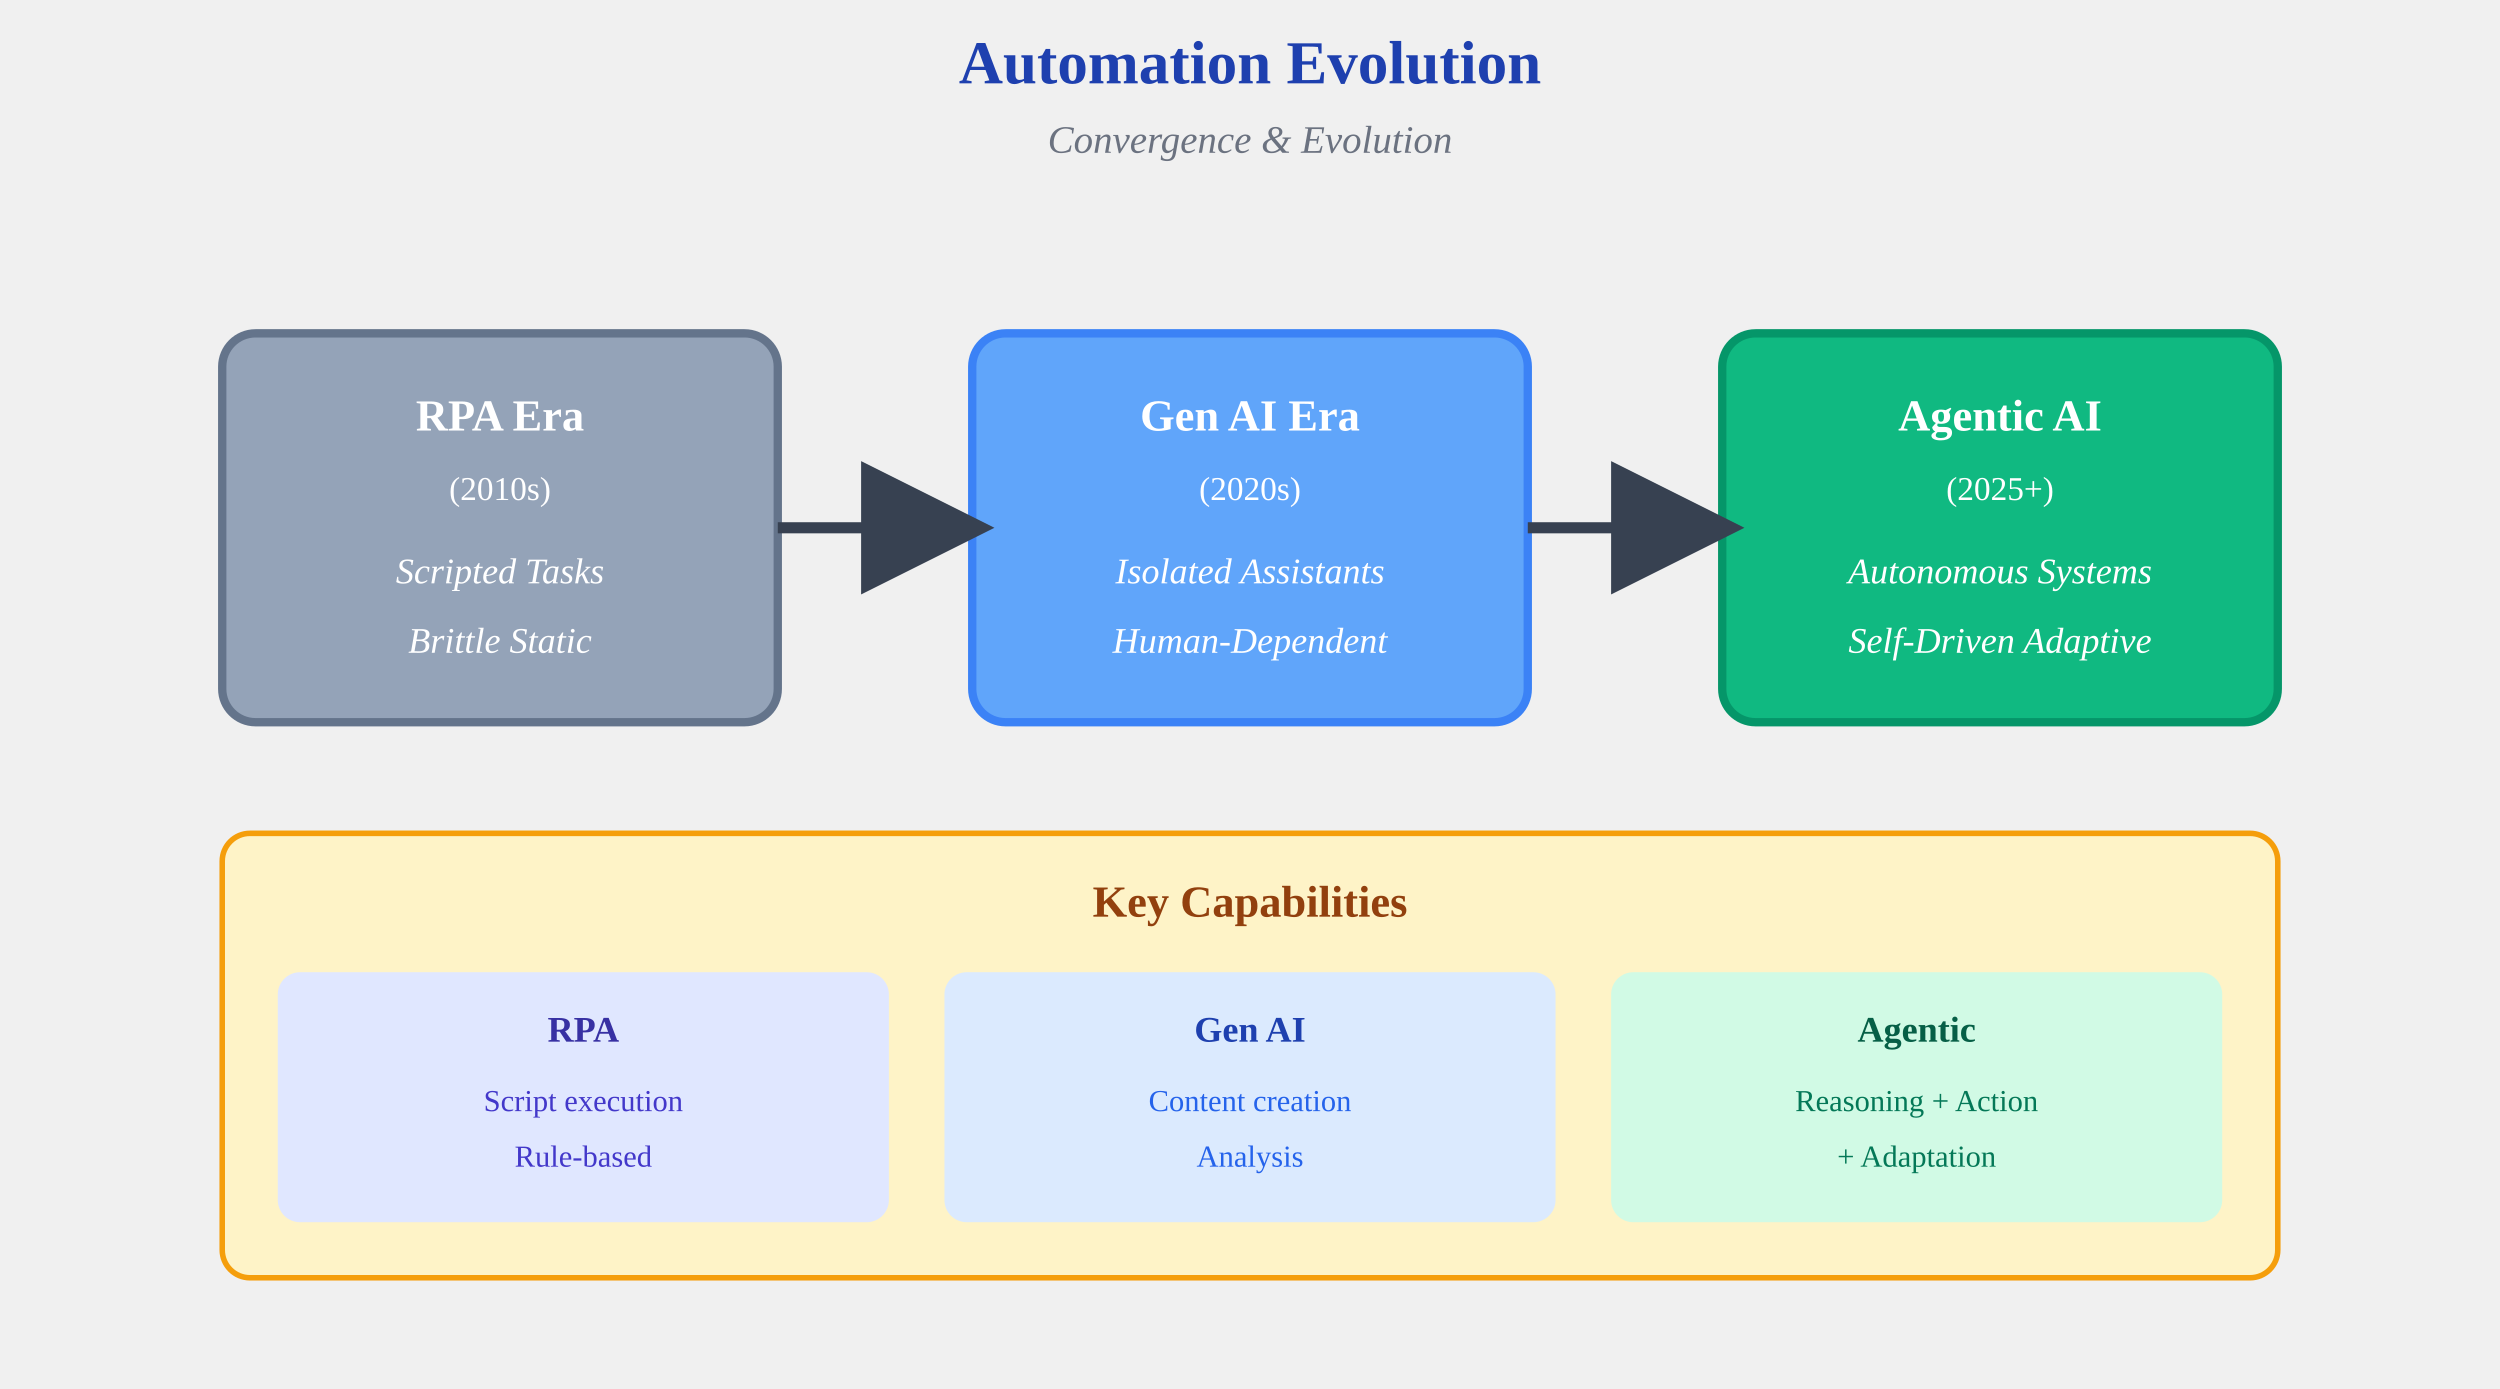
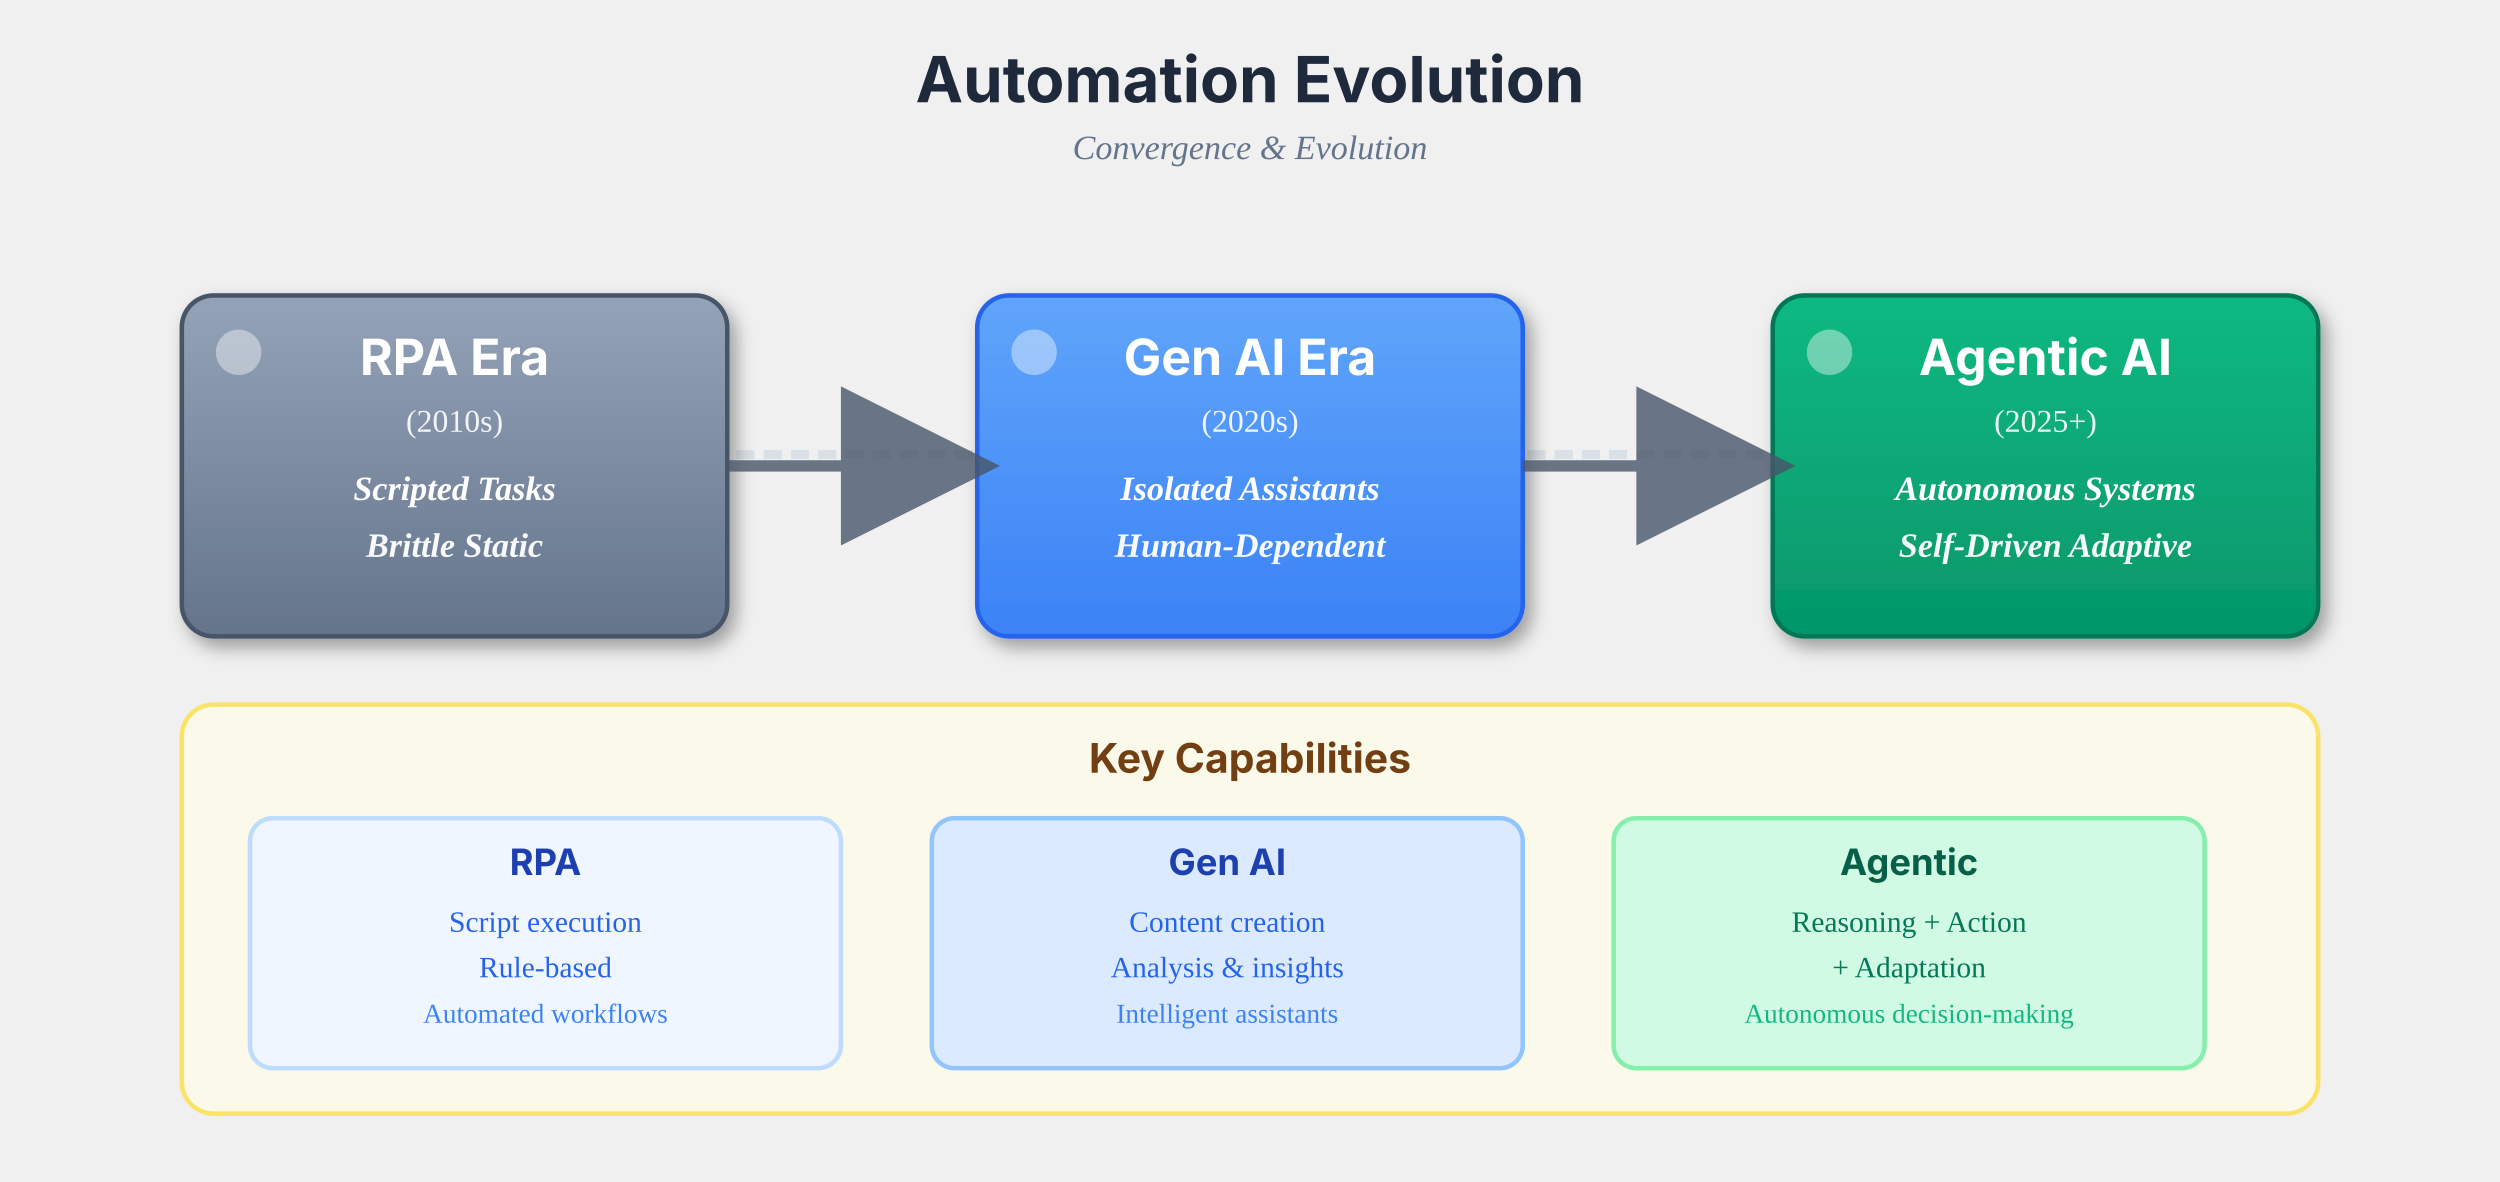
- <svg xmlns="http://www.w3.org/2000/svg" viewBox="0 0 900 500" style="max-width: 100%; height: auto;">
-   <text x="450" y="30" text-anchor="middle" fill="#1e40af" font-size="22" font-weight="bold">Automation Evolution</text>
-   <text x="450" y="55" text-anchor="middle" fill="#6b7280" font-size="14" font-style="italic">Convergence &amp; Evolution</text>
-   <rect x="80" y="120" width="200" height="140" rx="12" fill="#94a3b8" stroke="#64748b" stroke-width="3" />
-   <text x="180" y="155" text-anchor="middle" fill="white" font-size="16" font-weight="bold">RPA Era</text>
-   <text x="180" y="180" text-anchor="middle" fill="white" font-size="12">(2010s)</text>
-   <text x="180" y="210" text-anchor="middle" fill="white" font-size="13" font-style="italic">Scripted Tasks</text>
-   <text x="180" y="235" text-anchor="middle" fill="white" font-size="13" font-style="italic">Brittle Static</text>
-   <rect x="350" y="120" width="200" height="140" rx="12" fill="#60a5fa" stroke="#3b82f6" stroke-width="3" />
-   <text x="450" y="155" text-anchor="middle" fill="white" font-size="16" font-weight="bold">Gen AI Era</text>
-   <text x="450" y="180" text-anchor="middle" fill="white" font-size="12">(2020s)</text>
-   <text x="450" y="210" text-anchor="middle" fill="white" font-size="13" font-style="italic">Isolated Assistants</text>
-   <text x="450" y="235" text-anchor="middle" fill="white" font-size="13" font-style="italic">Human-Dependent</text>
-   <rect x="620" y="120" width="200" height="140" rx="12" fill="#10b981" stroke="#059669" stroke-width="3" />
-   <text x="720" y="155" text-anchor="middle" fill="white" font-size="16" font-weight="bold">Agentic AI</text>
-   <text x="720" y="180" text-anchor="middle" fill="white" font-size="12">(2025+)</text>
-   <text x="720" y="210" text-anchor="middle" fill="white" font-size="13" font-style="italic">Autonomous Systems</text>
-   <text x="720" y="235" text-anchor="middle" fill="white" font-size="13" font-style="italic">Self-Driven Adaptive</text>
-   <path d="M 280 190 L 350 190" stroke="#374151" stroke-width="4" fill="none" marker-end="url(#arrow)" />
-   <path d="M 550 190 L 620 190" stroke="#374151" stroke-width="4" fill="none" marker-end="url(#arrow)" />
+ <svg xmlns="http://www.w3.org/2000/svg" viewBox="0 0 1100 520" style="max-width: 100%; height: auto; background: linear-gradient(135deg, #f8fafc 0%, #ffffff 100%);">
  <defs>
-     <marker id="arrow" markerWidth="12" markerHeight="12" refX="10" refY="6" orient="auto">
-       <polygon points="0 0, 12 6, 0 12" fill="#374151" />
+     <linearGradient id="rpaGrad" x1="0%" y1="0%" x2="0%" y2="100%">
+       <stop offset="0%" style="stop-color:#94a3b8;stop-opacity:1" />
+       <stop offset="100%" style="stop-color:#64748b;stop-opacity:1" />
+     </linearGradient>
+     <linearGradient id="genaiGrad" x1="0%" y1="0%" x2="0%" y2="100%">
+       <stop offset="0%" style="stop-color:#60a5fa;stop-opacity:1" />
+       <stop offset="100%" style="stop-color:#3b82f6;stop-opacity:1" />
+     </linearGradient>
+     <linearGradient id="agenticGrad" x1="0%" y1="0%" x2="0%" y2="100%">
+       <stop offset="0%" style="stop-color:#10b981;stop-opacity:1" />
+       <stop offset="100%" style="stop-color:#059669;stop-opacity:1" />
+     </linearGradient>
+     <filter id="cardShadow" x="-20%" y="-20%" width="140%" height="140%">
+       <feGaussianBlur in="SourceAlpha" stdDeviation="4" />
+       <feOffset dx="3" dy="4" result="offsetblur" />
+       <feComponentTransfer>
+         <feFuncA type="linear" slope="0.35" />
+       </feComponentTransfer>
+       <feMerge>
+         <feMergeNode />
+         <feMergeNode in="SourceGraphic" />
+       </feMerge>
+     </filter>
+     <marker id="arrow" markerWidth="14" markerHeight="14" refX="12" refY="7" orient="auto">
+       <polygon points="0 0, 14 7, 0 14" fill="#475569" />
    </marker>
  </defs>
-   <rect x="80" y="300" width="740" height="160" rx="10" fill="#fef3c7" stroke="#f59e0b" stroke-width="2" />
-   <text x="450" y="330" text-anchor="middle" fill="#92400e" font-size="16" font-weight="bold">Key Capabilities</text>
-   <rect x="100" y="350" width="220" height="90" rx="8" fill="#e0e7ff" />
-   <text x="210" y="375" text-anchor="middle" fill="#3730a3" font-size="13" font-weight="bold">RPA</text>
-   <text x="210" y="400" text-anchor="middle" fill="#4338ca" font-size="11">Script execution</text>
-   <text x="210" y="420" text-anchor="middle" fill="#4338ca" font-size="11">Rule-based</text>
-   <rect x="340" y="350" width="220" height="90" rx="8" fill="#dbeafe" />
-   <text x="450" y="375" text-anchor="middle" fill="#1e40af" font-size="13" font-weight="bold">Gen AI</text>
-   <text x="450" y="400" text-anchor="middle" fill="#2563eb" font-size="11">Content creation</text>
-   <text x="450" y="420" text-anchor="middle" fill="#2563eb" font-size="11">Analysis</text>
-   <rect x="580" y="350" width="220" height="90" rx="8" fill="#d1fae5" />
-   <text x="690" y="375" text-anchor="middle" fill="#065f46" font-size="13" font-weight="bold">Agentic</text>
-   <text x="690" y="400" text-anchor="middle" fill="#047857" font-size="11">Reasoning + Action</text>
-   <text x="690" y="420" text-anchor="middle" fill="#047857" font-size="11">+ Adaptation</text>
+   <text x="550" y="45" text-anchor="middle" fill="#1e293b" font-size="28" font-weight="700" font-family="system-ui, -apple-system, sans-serif">Automation Evolution</text>
+   <text x="550" y="70" text-anchor="middle" fill="#64748b" font-size="15" font-weight="500" font-style="italic">Convergence &amp; Evolution</text>
+   <path d="M 120 200 L 980 200" stroke="#cbd5e1" stroke-width="4" stroke-dasharray="8,4" opacity="0.6" />
+   <g filter="url(#cardShadow)">
+     <rect x="80" y="130" width="240" height="150" rx="14" fill="url(#rpaGrad)" stroke="#475569" stroke-width="2" />
+     <circle cx="105" cy="155" r="10" fill="rgba(255,255,255,0.4)" />
+     <text x="200" y="165" text-anchor="middle" fill="white" font-size="22" font-weight="700" font-family="system-ui, -apple-system, sans-serif">RPA Era</text>
+     <text x="200" y="190" text-anchor="middle" fill="rgba(255,255,255,0.9)" font-size="14" font-weight="500">(2010s)</text>
+     <text x="200" y="220" text-anchor="middle" fill="white" font-size="15" font-weight="600" font-style="italic">Scripted Tasks</text>
+     <text x="200" y="245" text-anchor="middle" fill="rgba(255,255,255,0.95)" font-size="15" font-weight="600" font-style="italic">Brittle Static</text>
+   </g>
+   <g filter="url(#cardShadow)">
+     <rect x="430" y="130" width="240" height="150" rx="14" fill="url(#genaiGrad)" stroke="#2563eb" stroke-width="2" />
+     <circle cx="455" cy="155" r="10" fill="rgba(255,255,255,0.4)" />
+     <text x="550" y="165" text-anchor="middle" fill="white" font-size="22" font-weight="700" font-family="system-ui, -apple-system, sans-serif">Gen AI Era</text>
+     <text x="550" y="190" text-anchor="middle" fill="rgba(255,255,255,0.9)" font-size="14" font-weight="500">(2020s)</text>
+     <text x="550" y="220" text-anchor="middle" fill="white" font-size="15" font-weight="600" font-style="italic">Isolated Assistants</text>
+     <text x="550" y="245" text-anchor="middle" fill="rgba(255,255,255,0.95)" font-size="15" font-weight="600" font-style="italic">Human-Dependent</text>
+   </g>
+   <g filter="url(#cardShadow)">
+     <rect x="780" y="130" width="240" height="150" rx="14" fill="url(#agenticGrad)" stroke="#047857" stroke-width="2" />
+     <circle cx="805" cy="155" r="10" fill="rgba(255,255,255,0.4)" />
+     <text x="900" y="165" text-anchor="middle" fill="white" font-size="22" font-weight="700" font-family="system-ui, -apple-system, sans-serif">Agentic AI</text>
+     <text x="900" y="190" text-anchor="middle" fill="rgba(255,255,255,0.9)" font-size="14" font-weight="500">(2025+)</text>
+     <text x="900" y="220" text-anchor="middle" fill="white" font-size="15" font-weight="600" font-style="italic">Autonomous Systems</text>
+     <text x="900" y="245" text-anchor="middle" fill="rgba(255,255,255,0.95)" font-size="15" font-weight="600" font-style="italic">Self-Driven Adaptive</text>
+   </g>
+   <path d="M 320 205 L 430 205" stroke="#475569" stroke-width="5" fill="none" marker-end="url(#arrow)" opacity="0.8" />
+   <path d="M 670 205 L 780 205" stroke="#475569" stroke-width="5" fill="none" marker-end="url(#arrow)" opacity="0.8" />
+   <rect x="80" y="310" width="940" height="180" rx="14" fill="#fefce8" stroke="#fde047" stroke-width="2" opacity="0.8" />
+   <text x="550" y="340" text-anchor="middle" fill="#713f12" font-size="18" font-weight="700" font-family="system-ui, -apple-system, sans-serif">Key Capabilities</text>
+   <rect x="110" y="360" width="260" height="110" rx="10" fill="#eff6ff" stroke="#bfdbfe" stroke-width="2" />
+   <text x="240" y="385" text-anchor="middle" fill="#1e40af" font-size="16" font-weight="700" font-family="system-ui, -apple-system, sans-serif">RPA</text>
+   <text x="240" y="410" text-anchor="middle" fill="#2563eb" font-size="13" font-weight="500">Script execution</text>
+   <text x="240" y="430" text-anchor="middle" fill="#2563eb" font-size="13" font-weight="500">Rule-based</text>
+   <text x="240" y="450" text-anchor="middle" fill="#3b82f6" font-size="12">Automated workflows</text>
+   <rect x="410" y="360" width="260" height="110" rx="10" fill="#dbeafe" stroke="#93c5fd" stroke-width="2" />
+   <text x="540" y="385" text-anchor="middle" fill="#1e40af" font-size="16" font-weight="700" font-family="system-ui, -apple-system, sans-serif">Gen AI</text>
+   <text x="540" y="410" text-anchor="middle" fill="#2563eb" font-size="13" font-weight="500">Content creation</text>
+   <text x="540" y="430" text-anchor="middle" fill="#2563eb" font-size="13" font-weight="500">Analysis &amp; insights</text>
+   <text x="540" y="450" text-anchor="middle" fill="#3b82f6" font-size="12">Intelligent assistants</text>
+   <rect x="710" y="360" width="260" height="110" rx="10" fill="#d1fae5" stroke="#86efac" stroke-width="2" />
+   <text x="840" y="385" text-anchor="middle" fill="#065f46" font-size="16" font-weight="700" font-family="system-ui, -apple-system, sans-serif">Agentic</text>
+   <text x="840" y="410" text-anchor="middle" fill="#047857" font-size="13" font-weight="500">Reasoning + Action</text>
+   <text x="840" y="430" text-anchor="middle" fill="#047857" font-size="13" font-weight="500">+ Adaptation</text>
+   <text x="840" y="450" text-anchor="middle" fill="#10b981" font-size="12">Autonomous decision-making</text>
</svg>
